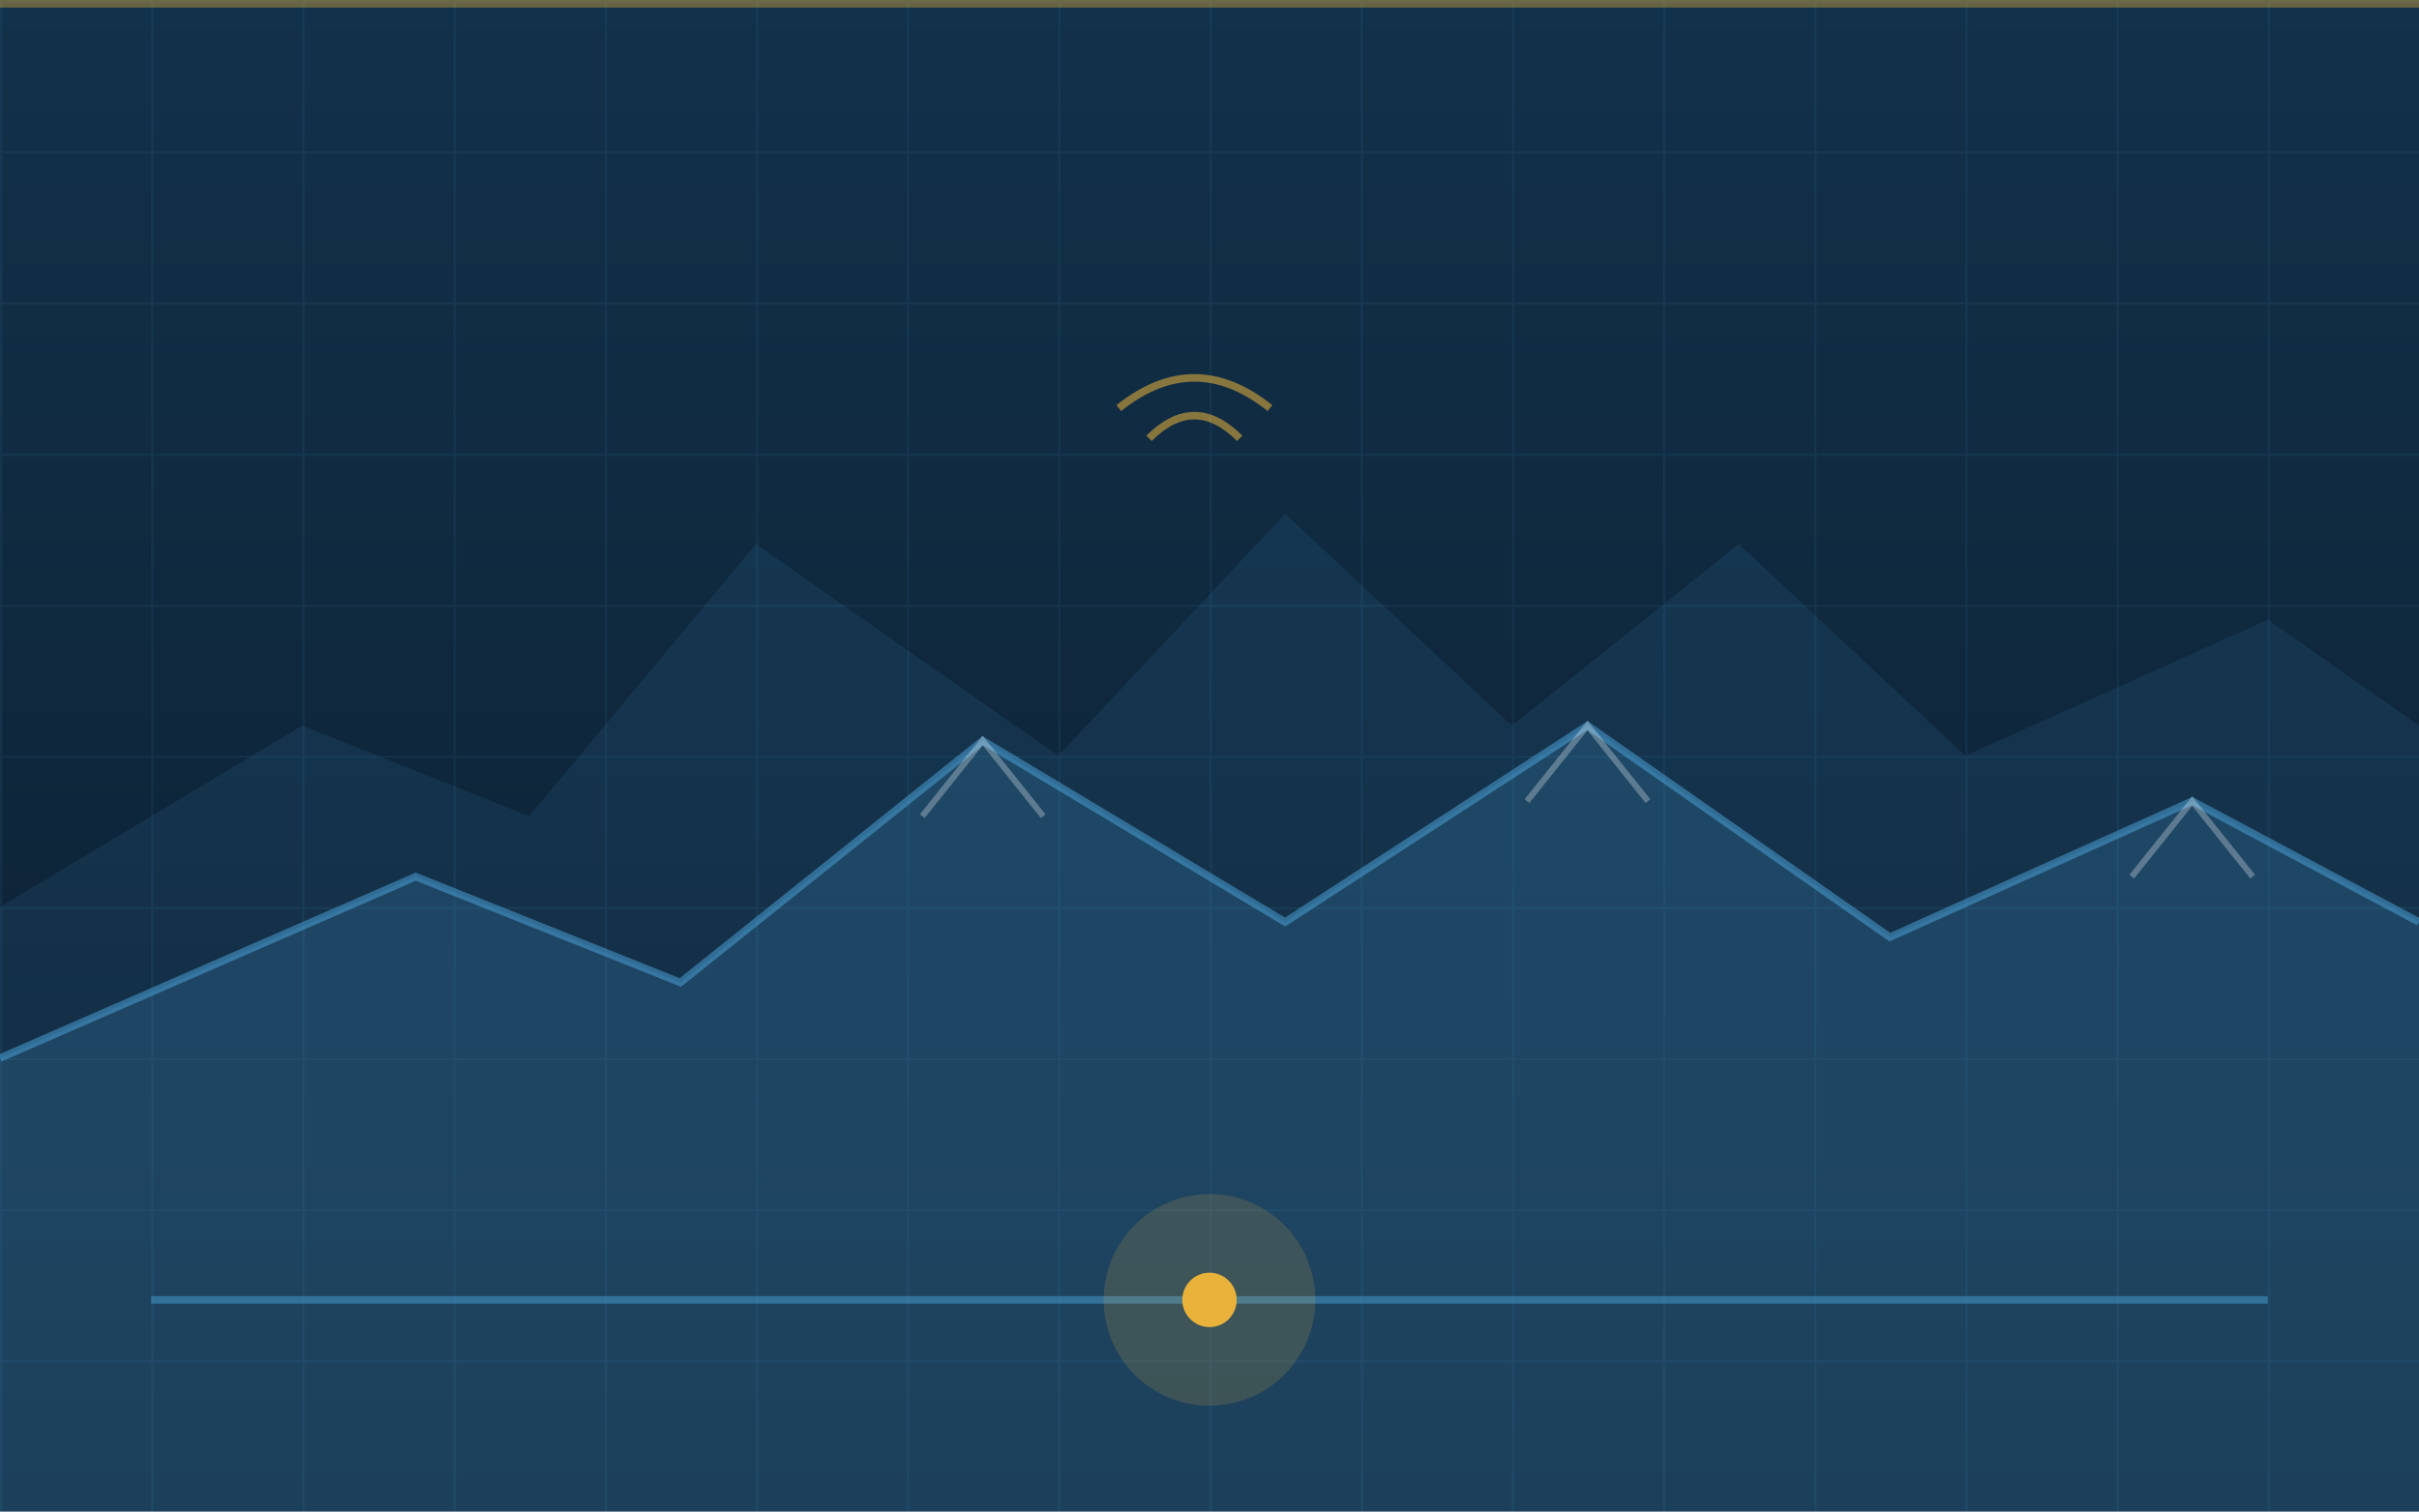
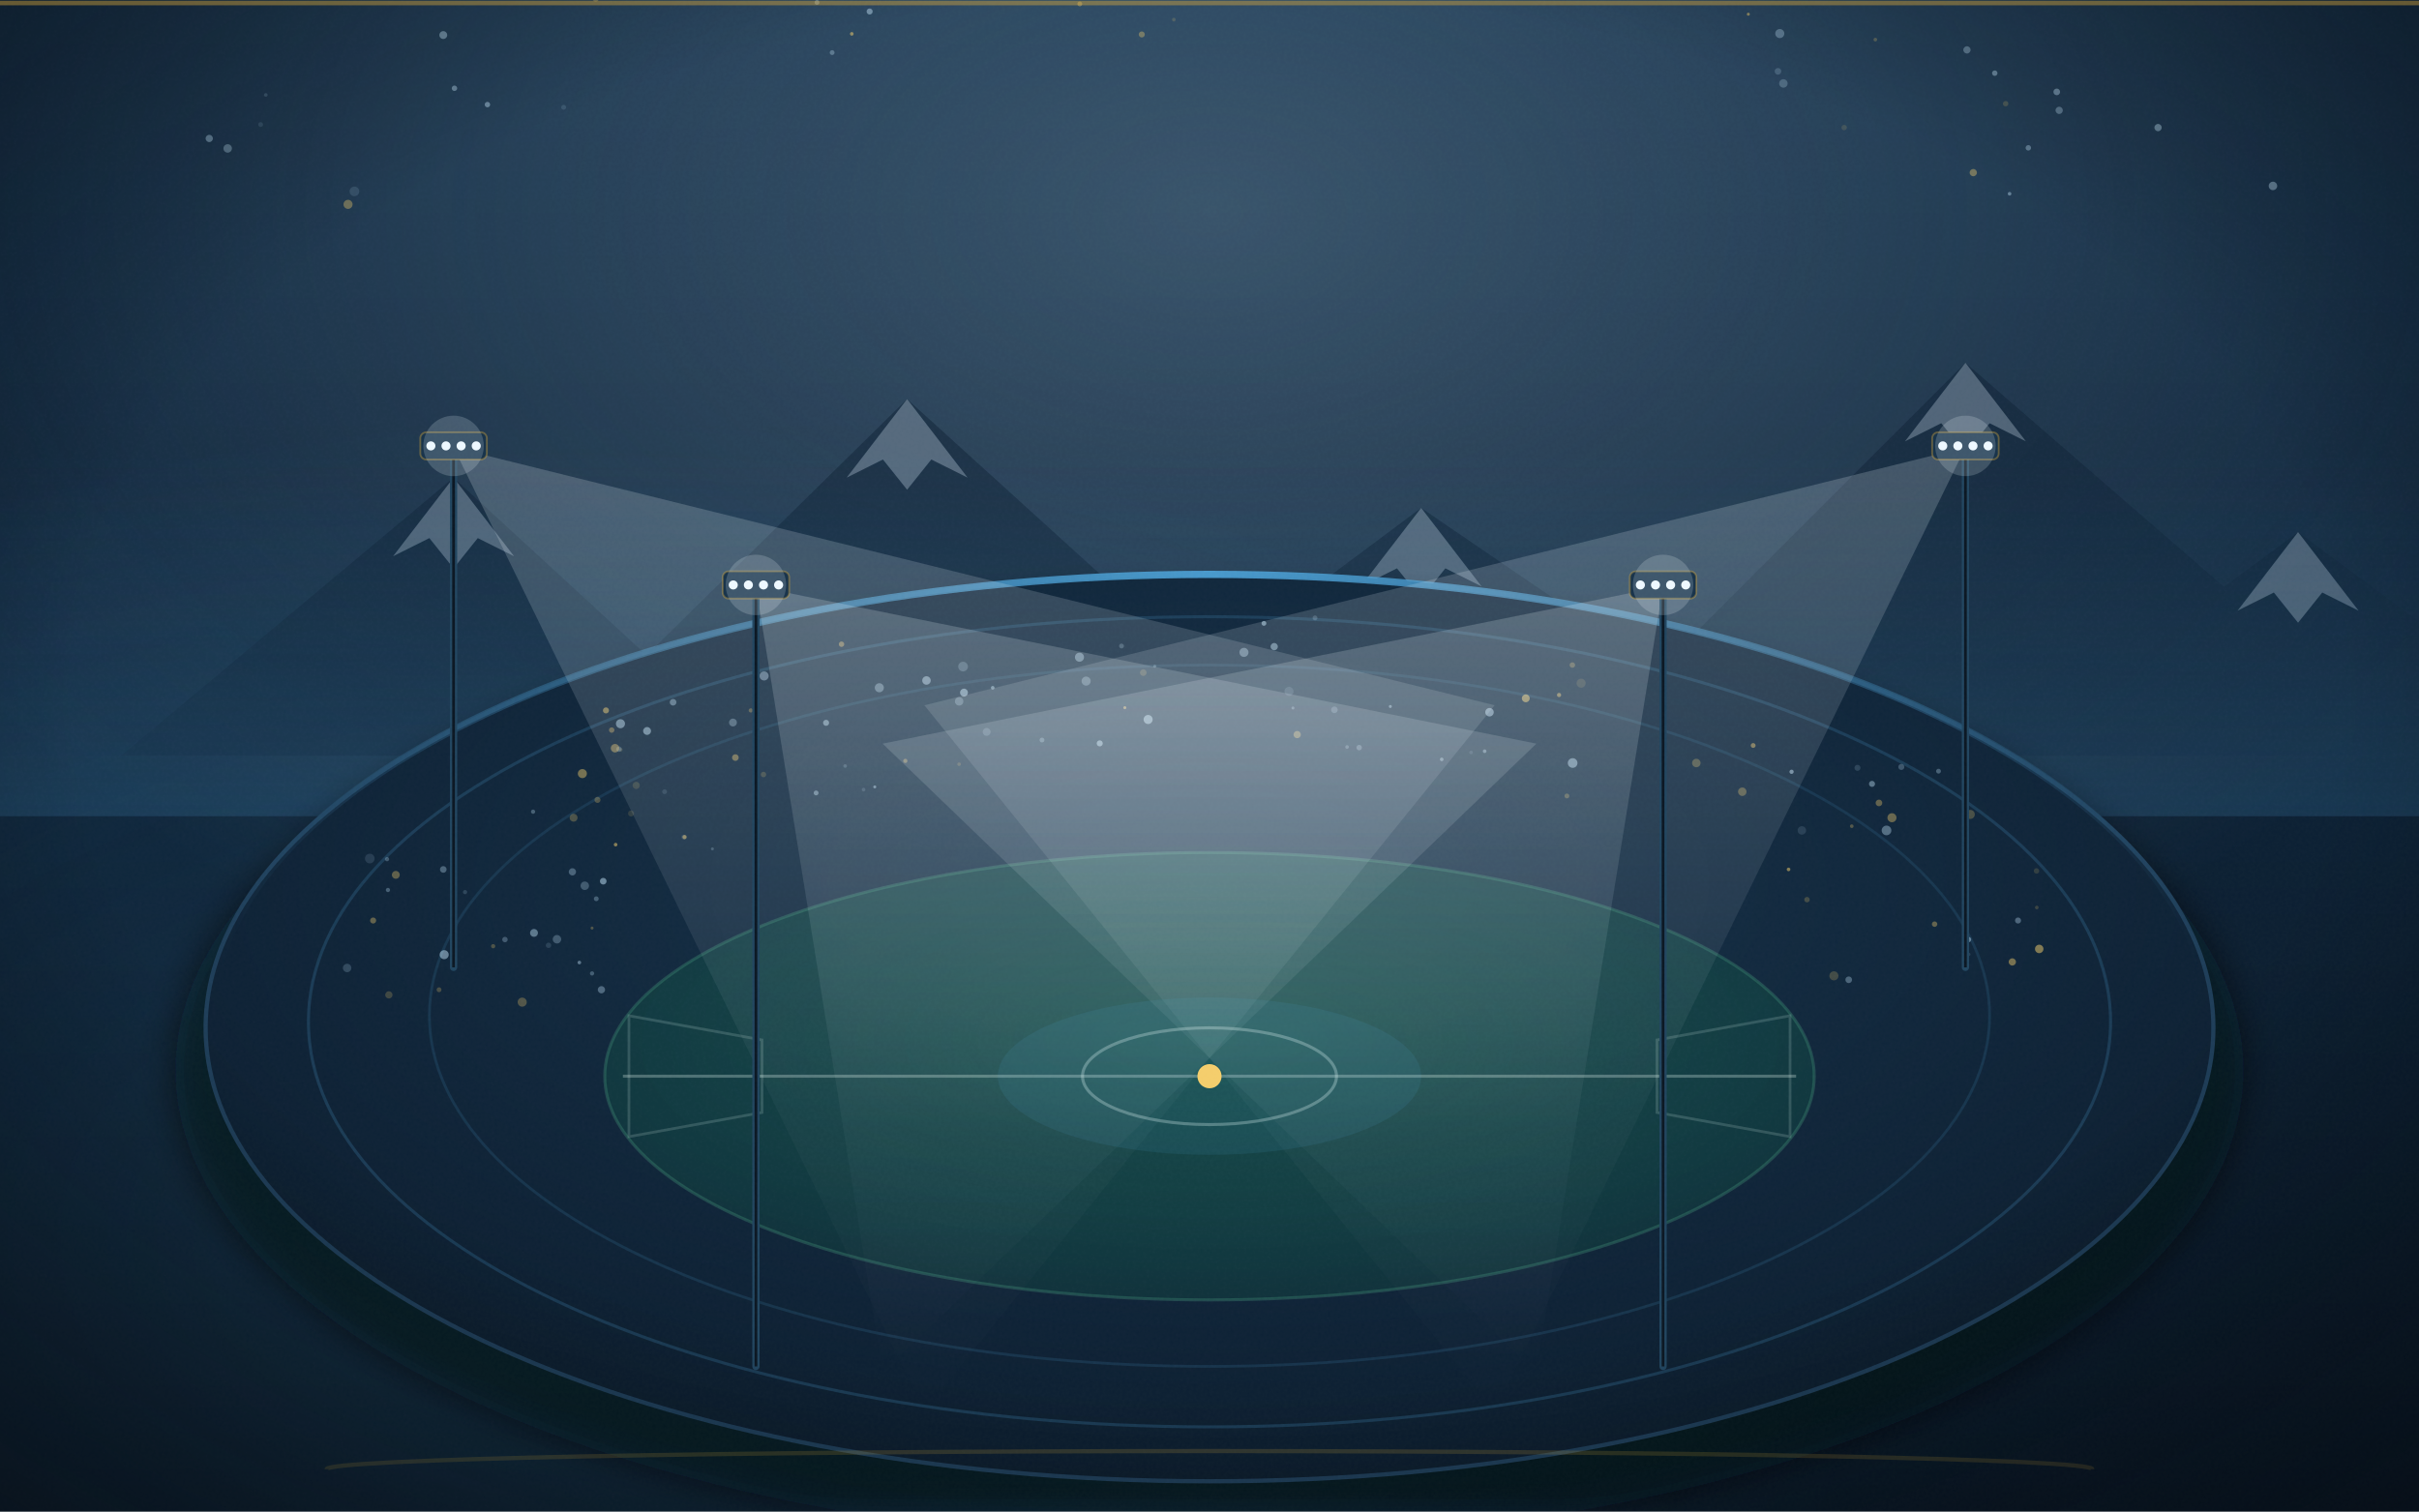
- <svg xmlns="http://www.w3.org/2000/svg" viewBox="0 0 320 200" role="img" aria-label="Visual istituzionale ispirato a L'Aquila">
+ <svg xmlns="http://www.w3.org/2000/svg" viewBox="0 0 800 500" role="img" aria-label="Visual editoriale originale ispirato all'atmosfera di uno stadio a L'Aquila" preserveAspectRatio="xMidYMid slice">
  <defs>
    <linearGradient id="sky" x1="0" y1="0" x2="0" y2="1">
-       <stop offset="0" stop-color="#12314a" />
-       <stop offset="1" stop-color="#0b1d2e" />
+       <stop offset="0" stop-color="#0e2942" />
+       <stop offset="0.45" stop-color="#0c2136" />
+       <stop offset="1" stop-color="#081726" />
    </linearGradient>
-     <pattern id="grid" width="20" height="20" patternUnits="userSpaceOnUse">
-       <path d="M 20 0 L 0 0 0 20" fill="none" stroke="#4fa9e0" stroke-opacity="0.08" stroke-width="0.6" />
-     </pattern>
+     <radialGradient id="glowA" cx="50%" cy="14%" r="60%">
+       <stop offset="0" stop-color="#bfe0f5" stop-opacity="0.24" />
+       <stop offset="1" stop-color="#bfe0f5" stop-opacity="0" />
+     </radialGradient>
+     <radialGradient id="glowB" cx="24%" cy="82%" r="55%">
+       <stop offset="0" stop-color="#4FA9E0" stop-opacity="0.12" />
+       <stop offset="1" stop-color="#4FA9E0" stop-opacity="0" />
+     </radialGradient>
+     <linearGradient id="horizonGlow" x1="0" y1="1" x2="0" y2="0">
+       <stop offset="0" stop-color="#4FA9E0" stop-opacity="0.16" />
+       <stop offset="1" stop-color="#4FA9E0" stop-opacity="0" />
+     </linearGradient>
+     <radialGradient id="bowlFill" cx="50%" cy="34%" r="72%">
+       <stop offset="0" stop-color="#16324a" />
+       <stop offset="0.7" stop-color="#0d2135" />
+       <stop offset="1" stop-color="#0a1a2a" />
+     </radialGradient>
+     <radialGradient id="pitch" cx="50%" cy="42%" r="70%">
+       <stop offset="0" stop-color="#1c6b52" stop-opacity="0.55" />
+       <stop offset="0.6" stop-color="#12594a" stop-opacity="0.42" />
+       <stop offset="1" stop-color="#0c2f34" stop-opacity="0.5" />
+     </radialGradient>
+     <linearGradient id="beamgrad" x1="0" y1="0" x2="0" y2="1">
+       <stop offset="0" stop-color="#eef8ff" stop-opacity="0.20" />
+       <stop offset="0.7" stop-color="#eef8ff" stop-opacity="0.03" />
+       <stop offset="1" stop-color="#eef8ff" stop-opacity="0" />
+     </linearGradient>
+     <linearGradient id="rim" x1="0" y1="0" x2="1" y2="0">
+       <stop offset="0" stop-color="#4FA9E0" stop-opacity="0" />
+       <stop offset="0.5" stop-color="#4FA9E0" stop-opacity="0.85" />
+       <stop offset="1" stop-color="#4FA9E0" stop-opacity="0" />
+     </linearGradient>
+     <filter id="grain">
+       <feTurbulence type="fractalNoise" baseFrequency="0.9" numOctaves="2" stitchTiles="stitch" result="n" />
+       <feColorMatrix in="n" type="matrix" values="0 0 0 0 1  0 0 0 0 1  0 0 0 0 1  0 0 0 0.5 0" />
+     </filter>
+     <filter id="soft" x="-40%" y="-40%" width="180%" height="180%">
+       <feGaussianBlur stdDeviation="6" />
+     </filter>
+     <clipPath id="frame">
+       <rect width="800" height="500" rx="0" />
+     </clipPath>
    <style>
-       @keyframes nicPulse { 0%,100% { opacity: 0.55; } 50% { opacity: 1; } }
-       .pulse { animation: nicPulse 3.4s ease-in-out infinite; }
-       @media (prefers-reduced-motion: reduce) { .pulse { animation: none; } }
+       @keyframes ed-pulse { 0%,100% { opacity:.35 } 50% { opacity:.9 } }
+       .ed-pulse { animation: ed-pulse 3.6s ease-in-out infinite; }
+       @keyframes ed-flick { 0%,100% { opacity:.85 } 50% { opacity:1 } }
+       .ed-lamp { animation: ed-flick 4.2s ease-in-out infinite; }
+       @media (prefers-reduced-motion: reduce) { .ed-pulse,.ed-lamp { animation:none } }
    </style>
  </defs>
-   <rect width="320" height="200" fill="url(#sky)" />
-   <rect width="320" height="200" fill="url(#grid)" />
-   <g fill="#4fa9e0" fill-opacity="0.10">
-     <path d="M 0 120 L 40 96 L 70 108 L 100 72 L 140 100 L 170 68 L 200 96 L 230 72 L 260 100 L 300 82 L 320 96 L 320 200 L 0 200 Z" />
+   <g clip-path="url(#frame)">
+     <rect width="800" height="500" fill="url(#sky)" />
+     <rect width="800" height="500" fill="url(#glowA)" />
+     <rect width="800" height="500" fill="url(#glowB)" />
+     <circle cx="559.9" cy="-4.4" r="0.6" fill="#bfe0f5" opacity="0.24" />
+     <circle cx="589.8" cy="27.6" r="1.4" fill="#bfe0f5" opacity="0.25" />
+     <circle cx="525.6" cy="-6.0" r="1.1" fill="#bfe0f5" opacity="0.50" />
+     <circle cx="357.1" cy="1.3" r="0.8" fill="#F4CD6B" opacity="0.35" />
+     <circle cx="86.2" cy="41.2" r="0.8" fill="#bfe0f5" opacity="0.14" />
+     <circle cx="440.1" cy="-3.4" r="1.3" fill="#bfe0f5" opacity="0.38" />
+     <circle cx="609.9" cy="42.2" r="0.9" fill="#F4CD6B" opacity="0.14" />
+     <circle cx="75.3" cy="49.1" r="1.4" fill="#bfe0f5" opacity="0.37" />
+     <circle cx="650.5" cy="16.5" r="1.2" fill="#bfe0f5" opacity="0.36" />
+     <circle cx="713.7" cy="42.2" r="1.2" fill="#bfe0f5" opacity="0.45" />
+     <circle cx="588.0" cy="23.6" r="1.1" fill="#bfe0f5" opacity="0.20" />
+     <circle cx="287.6" cy="3.8" r="1.0" fill="#bfe0f5" opacity="0.47" />
+     <circle cx="578.2" cy="4.7" r="0.5" fill="#F4CD6B" opacity="0.49" />
+     <circle cx="161.2" cy="34.6" r="0.9" fill="#bfe0f5" opacity="0.45" />
+     <circle cx="357.1" cy="-10.7" r="0.5" fill="#bfe0f5" opacity="0.35" />
+     <circle cx="197.0" cy="-0.7" r="1.2" fill="#F4CD6B" opacity="0.31" />
+     <circle cx="377.6" cy="11.4" r="1.0" fill="#F4CD6B" opacity="0.35" />
+     <circle cx="69.2" cy="45.8" r="1.2" fill="#bfe0f5" opacity="0.43" />
+     <circle cx="681.0" cy="36.5" r="1.2" fill="#bfe0f5" opacity="0.35" />
+     <circle cx="588.6" cy="11.1" r="1.5" fill="#bfe0f5" opacity="0.34" />
+     <circle cx="270.2" cy="0.8" r="0.8" fill="#bfe0f5" opacity="0.34" />
+     <circle cx="289.7" cy="-3.3" r="0.5" fill="#bfe0f5" opacity="0.22" />
+     <circle cx="751.7" cy="61.5" r="1.4" fill="#bfe0f5" opacity="0.46" />
+     <circle cx="281.7" cy="11.2" r="0.6" fill="#F4CD6B" opacity="0.51" />
+     <circle cx="115.1" cy="67.6" r="1.5" fill="#F4CD6B" opacity="0.37" />
+     <circle cx="275.2" cy="17.4" r="0.8" fill="#bfe0f5" opacity="0.32" />
+     <circle cx="87.9" cy="31.4" r="0.6" fill="#bfe0f5" opacity="0.19" />
+     <circle cx="659.7" cy="24.2" r="0.9" fill="#bfe0f5" opacity="0.44" />
+     <circle cx="670.8" cy="48.9" r="0.9" fill="#bfe0f5" opacity="0.38" />
+     <circle cx="663.3" cy="34.3" r="0.9" fill="#F4CD6B" opacity="0.19" />
+     <circle cx="680.2" cy="30.4" r="1.1" fill="#bfe0f5" opacity="0.44" />
+     <circle cx="620.2" cy="13.1" r="0.6" fill="#F4CD6B" opacity="0.26" />
+     <circle cx="388.2" cy="6.5" r="0.6" fill="#F4CD6B" opacity="0.17" />
+     <circle cx="150.3" cy="29.2" r="0.9" fill="#bfe0f5" opacity="0.43" />
+     <circle cx="652.6" cy="57.1" r="1.2" fill="#F4CD6B" opacity="0.39" />
+     <circle cx="186.4" cy="35.5" r="0.8" fill="#bfe0f5" opacity="0.14" />
+     <circle cx="664.6" cy="64.1" r="0.6" fill="#bfe0f5" opacity="0.42" />
+     <circle cx="477.3" cy="-11.4" r="1.6" fill="#F4CD6B" opacity="0.40" />
+     <circle cx="117.2" cy="63.3" r="1.6" fill="#bfe0f5" opacity="0.14" />
+     <circle cx="146.6" cy="11.6" r="1.3" fill="#bfe0f5" opacity="0.46" />
+     <g opacity="0.5">
+       <polygon points="40 250, 150 158, 250 250" fill="#0d2136" />
+       <polygon points="180 250, 300 132, 430 250" fill="#0d2136" />
+       <polygon points="360 250, 470 168, 590 250" fill="#0d2136" />
+       <polygon points="520 250, 650 120, 800 250" fill="#0d2136" />
+       <polygon points="660 250, 760 176, 860 250" fill="#0d2136" />
+       <polygon points="130 184, 150 158, 170 184, 158 178, 150 188, 142 178" fill="#dCEbF5" opacity="0.55" />
+       <polygon points="280 158, 300 132, 320 158, 308 152, 300 162, 292 152" fill="#dCEbF5" opacity="0.55" />
+       <polygon points="450 194, 470 168, 490 194, 478 188, 470 198, 462 188" fill="#dCEbF5" opacity="0.55" />
+       <polygon points="630 146, 650 120, 670 146, 658 140, 650 150, 642 140" fill="#dCEbF5" opacity="0.55" />
+       <polygon points="740 202, 760 176, 780 202, 768 196, 760 206, 752 196" fill="#dCEbF5" opacity="0.55" />
+     </g>
+     <rect x="0" y="150" width="800" height="120" fill="url(#horizonGlow)" />
+     <g filter="url(#soft)">
+       <ellipse cx="400" cy="354" rx="342" ry="156" fill="#050e18" opacity="0.6" />
+     </g>
+     <ellipse cx="400" cy="340" rx="332" ry="150" fill="url(#bowlFill)" stroke="#1d3d58" stroke-width="1.4" />
+     <g fill="none" stroke="#25506f" stroke-opacity="0.55">
+       <ellipse cx="400" cy="338" rx="298" ry="134" stroke-width="1" />
+       <ellipse cx="400" cy="336" rx="258" ry="116" stroke-width="0.9" stroke-opacity="0.4" />
+     </g>
+     <circle cx="673.5" cy="288.1" r="0.9" fill="#F4CD6B" opacity="0.15" />
+     <circle cx="189.3" cy="288.4" r="1.2" fill="#bfe0f5" opacity="0.32" />
+     <circle cx="128.0" cy="284.2" r="0.7" fill="#bfe0f5" opacity="0.28" />
+     <circle cx="269.9" cy="262.3" r="0.8" fill="#bfe0f5" opacity="0.41" />
+     <circle cx="114.8" cy="320.2" r="1.4" fill="#bfe0f5" opacity="0.20" />
+     <circle cx="189.7" cy="270.5" r="1.3" fill="#F4CD6B" opacity="0.26" />
+     <circle cx="195.8" cy="307.0" r="0.5" fill="#F4CD6B" opacity="0.28" />
+     <circle cx="290.8" cy="227.5" r="1.5" fill="#bfe0f5" opacity="0.36" />
+     <circle cx="317.2" cy="232.0" r="1.4" fill="#bfe0f5" opacity="0.28" />
+     <circle cx="326.3" cy="242.1" r="1.3" fill="#bfe0f5" opacity="0.19" />
+     <circle cx="192.6" cy="255.9" r="1.5" fill="#F4CD6B" opacity="0.44" />
+     <circle cx="621.4" cy="265.6" r="1.1" fill="#F4CD6B" opacity="0.36" />
+     <circle cx="252.5" cy="256.2" r="0.9" fill="#F4CD6B" opacity="0.19" />
+     <circle cx="520.1" cy="252.4" r="1.6" fill="#bfe0f5" opacity="0.48" />
+     <circle cx="426.3" cy="228.7" r="1.5" fill="#bfe0f5" opacity="0.14" />
+     <circle cx="612.4" cy="273.3" r="0.6" fill="#F4CD6B" opacity="0.29" />
+     <circle cx="591.5" cy="287.6" r="0.6" fill="#F4CD6B" opacity="0.51" />
+     <circle cx="515.6" cy="229.9" r="0.7" fill="#F4CD6B" opacity="0.45" />
+     <circle cx="122.3" cy="284.0" r="1.6" fill="#bfe0f5" opacity="0.13" />
+     <circle cx="614.3" cy="254.0" r="1.0" fill="#bfe0f5" opacity="0.16" />
+     <circle cx="219.8" cy="261.9" r="0.8" fill="#bfe0f5" opacity="0.13" />
+     <circle cx="205.3" cy="248.0" r="0.6" fill="#F4CD6B" opacity="0.15" />
+     <circle cx="445.5" cy="247.1" r="0.6" fill="#bfe0f5" opacity="0.26" />
+     <circle cx="278.3" cy="213.1" r="0.9" fill="#F4CD6B" opacity="0.40" />
+     <circle cx="222.6" cy="232.3" r="1.1" fill="#bfe0f5" opacity="0.39" />
+     <circle cx="289.3" cy="260.3" r="0.5" fill="#bfe0f5" opacity="0.45" />
+     <circle cx="199.5" cy="291.5" r="1.1" fill="#bfe0f5" opacity="0.51" />
+     <circle cx="273.2" cy="239.1" r="1.0" fill="#bfe0f5" opacity="0.46" />
+     <circle cx="123.4" cy="304.5" r="1.0" fill="#F4CD6B" opacity="0.36" />
+     <circle cx="492.6" cy="235.6" r="1.4" fill="#bfe0f5" opacity="0.49" />
+     <circle cx="357.0" cy="217.4" r="1.5" fill="#bfe0f5" opacity="0.41" />
+     <circle cx="651.0" cy="310.8" r="0.9" fill="#bfe0f5" opacity="0.43" />
+     <circle cx="639.8" cy="305.7" r="0.9" fill="#F4CD6B" opacity="0.36" />
+     <circle cx="561.0" cy="252.4" r="1.4" fill="#F4CD6B" opacity="0.28" />
+     <circle cx="172.7" cy="331.5" r="1.5" fill="#F4CD6B" opacity="0.29" />
+     <circle cx="153.8" cy="295.1" r="0.7" fill="#bfe0f5" opacity="0.17" />
+     <circle cx="200.4" cy="235.0" r="1.0" fill="#F4CD6B" opacity="0.48" />
+     <circle cx="299.4" cy="251.7" r="0.7" fill="#F4CD6B" opacity="0.36" />
+     <circle cx="202.3" cy="241.5" r="0.9" fill="#F4CD6B" opacity="0.34" />
+     <circle cx="193.4" cy="293.0" r="1.4" fill="#bfe0f5" opacity="0.27" />
+     <circle cx="195.8" cy="322.0" r="0.7" fill="#bfe0f5" opacity="0.29" />
+     <circle cx="372.0" cy="234.1" r="0.5" fill="#F4CD6B" opacity="0.51" />
+     <circle cx="328.3" cy="227.5" r="0.6" fill="#bfe0f5" opacity="0.46" />
+     <circle cx="203.6" cy="279.4" r="0.6" fill="#F4CD6B" opacity="0.51" />
+     <circle cx="641.1" cy="255.1" r="0.8" fill="#bfe0f5" opacity="0.31" />
+     <circle cx="176.3" cy="268.5" r="0.7" fill="#bfe0f5" opacity="0.30" />
+     <circle cx="651.6" cy="269.4" r="1.5" fill="#F4CD6B" opacity="0.25" />
+     <circle cx="317.2" cy="252.8" r="0.6" fill="#F4CD6B" opacity="0.18" />
+     <circle cx="434.9" cy="204.4" r="0.8" fill="#bfe0f5" opacity="0.21" />
+     <circle cx="130.9" cy="289.4" r="1.3" fill="#F4CD6B" opacity="0.35" />
+     <circle cx="210.4" cy="259.8" r="1.2" fill="#F4CD6B" opacity="0.15" />
+     <circle cx="441.3" cy="234.8" r="1.1" fill="#bfe0f5" opacity="0.23" />
+     <circle cx="176.6" cy="308.6" r="1.3" fill="#bfe0f5" opacity="0.43" />
+     <circle cx="381.9" cy="220.4" r="0.5" fill="#bfe0f5" opacity="0.25" />
+     <circle cx="252.7" cy="223.6" r="1.5" fill="#bfe0f5" opacity="0.40" />
+     <circle cx="595.9" cy="274.7" r="1.4" fill="#bfe0f5" opacity="0.13" />
+     <circle cx="226.1" cy="276.9" r="0.8" fill="#bfe0f5" opacity="0.12" />
+     <circle cx="667.4" cy="304.5" r="1.0" fill="#bfe0f5" opacity="0.35" />
+     <circle cx="344.6" cy="244.8" r="0.8" fill="#bfe0f5" opacity="0.29" />
+     <circle cx="378.1" cy="222.5" r="1.1" fill="#F4CD6B" opacity="0.19" />
+     <circle cx="363.7" cy="245.9" r="1.0" fill="#bfe0f5" opacity="0.50" />
+     <circle cx="651.2" cy="315.7" r="0.5" fill="#bfe0f5" opacity="0.14" />
+     <circle cx="306.4" cy="225.1" r="1.4" fill="#bfe0f5" opacity="0.48" />
+     <circle cx="674.4" cy="313.9" r="1.4" fill="#F4CD6B" opacity="0.50" />
+     <circle cx="418.0" cy="206.2" r="0.8" fill="#bfe0f5" opacity="0.51" />
+     <circle cx="145.2" cy="327.4" r="0.8" fill="#F4CD6B" opacity="0.25" />
+     <circle cx="429.0" cy="243.0" r="1.2" fill="#F4CD6B" opacity="0.37" />
+     <circle cx="235.6" cy="280.8" r="0.5" fill="#bfe0f5" opacity="0.23" />
+     <circle cx="359.2" cy="225.3" r="1.5" fill="#bfe0f5" opacity="0.31" />
+     <circle cx="285.6" cy="261.2" r="0.6" fill="#bfe0f5" opacity="0.16" />
+     <circle cx="181.4" cy="312.7" r="0.9" fill="#bfe0f5" opacity="0.14" />
+     <circle cx="576.2" cy="261.9" r="1.4" fill="#F4CD6B" opacity="0.31" />
+     <circle cx="248.3" cy="235.0" r="0.7" fill="#F4CD6B" opacity="0.29" />
+     <circle cx="197.6" cy="264.6" r="1.0" fill="#F4CD6B" opacity="0.27" />
+     <circle cx="163.1" cy="313.0" r="0.7" fill="#F4CD6B" opacity="0.27" />
+     <circle cx="491.0" cy="248.5" r="0.6" fill="#bfe0f5" opacity="0.39" />
+     <circle cx="518.2" cy="263.3" r="0.8" fill="#F4CD6B" opacity="0.26" />
+     <circle cx="318.5" cy="220.5" r="1.6" fill="#bfe0f5" opacity="0.23" />
+     <circle cx="318.8" cy="229.1" r="1.3" fill="#bfe0f5" opacity="0.51" />
+     <circle cx="522.9" cy="226.0" r="1.5" fill="#F4CD6B" opacity="0.13" />
+     <circle cx="597.6" cy="297.6" r="0.9" fill="#F4CD6B" opacity="0.22" />
+     <circle cx="520.0" cy="220.0" r="0.9" fill="#F4CD6B" opacity="0.27" />
+     <circle cx="146.6" cy="287.6" r="1.1" fill="#bfe0f5" opacity="0.33" />
+     <circle cx="449.5" cy="247.3" r="0.9" fill="#bfe0f5" opacity="0.28" />
+     <circle cx="379.7" cy="238.0" r="1.5" fill="#bfe0f5" opacity="0.50" />
+     <circle cx="226.4" cy="276.9" r="0.7" fill="#F4CD6B" opacity="0.48" />
+     <circle cx="459.8" cy="233.7" r="0.5" fill="#bfe0f5" opacity="0.44" />
+     <circle cx="665.5" cy="318.2" r="1.2" fill="#F4CD6B" opacity="0.45" />
+     <circle cx="606.5" cy="322.8" r="1.5" fill="#F4CD6B" opacity="0.22" />
+     <circle cx="611.4" cy="324.1" r="1.1" fill="#bfe0f5" opacity="0.33" />
+     <circle cx="208.7" cy="269.1" r="1.0" fill="#F4CD6B" opacity="0.14" />
+     <circle cx="411.4" cy="215.8" r="1.5" fill="#bfe0f5" opacity="0.38" />
+     <circle cx="623.9" cy="274.7" r="1.6" fill="#bfe0f5" opacity="0.38" />
+     <circle cx="243.2" cy="250.6" r="1.1" fill="#F4CD6B" opacity="0.40" />
+     <circle cx="673.6" cy="300.2" r="0.6" fill="#F4CD6B" opacity="0.19" />
+     <circle cx="204.7" cy="247.8" r="0.9" fill="#bfe0f5" opacity="0.24" />
+     <circle cx="205.2" cy="239.4" r="1.5" fill="#bfe0f5" opacity="0.48" />
+     <circle cx="214.0" cy="241.8" r="1.3" fill="#bfe0f5" opacity="0.49" />
+     <circle cx="242.4" cy="239.0" r="1.3" fill="#bfe0f5" opacity="0.32" />
+     <circle cx="203.4" cy="247.5" r="1.4" fill="#F4CD6B" opacity="0.40" />
+     <circle cx="504.6" cy="231.0" r="1.3" fill="#F4CD6B" opacity="0.52" />
+     <circle cx="167.0" cy="310.8" r="0.9" fill="#bfe0f5" opacity="0.28" />
+     <circle cx="279.5" cy="253.4" r="0.6" fill="#bfe0f5" opacity="0.20" />
+     <circle cx="197.2" cy="297.3" r="0.8" fill="#bfe0f5" opacity="0.30" />
+     <circle cx="486.5" cy="248.9" r="0.6" fill="#bfe0f5" opacity="0.13" />
+     <circle cx="427.6" cy="234.2" r="0.5" fill="#bfe0f5" opacity="0.30" />
+     <circle cx="628.8" cy="253.7" r="1.0" fill="#bfe0f5" opacity="0.26" />
+     <circle cx="128.3" cy="294.4" r="0.7" fill="#bfe0f5" opacity="0.31" />
+     <circle cx="198.9" cy="327.4" r="1.2" fill="#bfe0f5" opacity="0.35" />
+     <circle cx="579.8" cy="246.6" r="0.8" fill="#F4CD6B" opacity="0.45" />
+     <circle cx="421.4" cy="213.9" r="1.2" fill="#bfe0f5" opacity="0.46" />
+     <circle cx="625.7" cy="270.5" r="1.5" fill="#F4CD6B" opacity="0.38" />
+     <circle cx="146.9" cy="315.8" r="1.5" fill="#bfe0f5" opacity="0.49" />
+     <circle cx="128.6" cy="329.1" r="1.2" fill="#F4CD6B" opacity="0.21" />
+     <circle cx="191.6" cy="318.4" r="0.6" fill="#bfe0f5" opacity="0.42" />
+     <circle cx="619.1" cy="259.3" r="1.0" fill="#bfe0f5" opacity="0.42" />
+     <circle cx="476.8" cy="251.2" r="0.6" fill="#bfe0f5" opacity="0.39" />
+     <circle cx="592.5" cy="255.3" r="0.7" fill="#bfe0f5" opacity="0.50" />
+     <circle cx="184.2" cy="310.7" r="1.4" fill="#bfe0f5" opacity="0.27" />
+     <circle cx="370.9" cy="213.7" r="0.8" fill="#bfe0f5" opacity="0.24" />
+     <path d="M 70 338 A 330 148 0 0 1 730 338" fill="none" stroke="url(#rim)" stroke-width="2.4" />
+     <path d="M 108 486 A 292 6 0 0 1 692 486" fill="none" stroke="#E8B23A" stroke-opacity="0.18" stroke-width="1.4" />
+     <ellipse cx="400" cy="356" rx="200" ry="74" fill="url(#pitch)" stroke="#3f8f76" stroke-opacity="0.35" stroke-width="1" />
+     <line x1="206" y1="356" x2="594" y2="356" stroke="#eafaf3" stroke-opacity="0.28" stroke-width="1" />
+     <ellipse cx="400" cy="356" rx="42" ry="16" fill="none" stroke="#eafaf3" stroke-opacity="0.3" stroke-width="1" />
+     <circle cx="400" cy="356" r="2" fill="#eafaf3" fill-opacity="0.4" />
+     <path d="M 208 336 L 252 344 L 252 368 L 208 376 Z" fill="none" stroke="#eafaf3" stroke-opacity="0.16" stroke-width="0.9" />
+     <path d="M 592 336 L 548 344 L 548 368 L 592 376 Z" fill="none" stroke="#eafaf3" stroke-opacity="0.16" stroke-width="0.9" />
+     <g style="mix-blend-mode:screen">
+       <polygon points="150 148, 305.7 466.7, 494.3 233.3" fill="url(#beamgrad)" />
+       <polygon points="650 148, 305.7 233.3, 494.3 466.7" fill="url(#beamgrad)" />
+       <polygon points="250 194, 291.9 454.0, 508.1 246.0" fill="url(#beamgrad)" />
+       <polygon points="550 194, 291.9 246.0, 508.1 454.0" fill="url(#beamgrad)" />
+     </g>
+     <g class="ed-lamp">
+       <line x1="150" y1="320" x2="150" y2="150" stroke="#20455f" stroke-width="2.4" stroke-linecap="round" />
+       <line x1="150" y1="320" x2="150" y2="150" stroke="#0a1622" stroke-width="0.9" />
+       <rect x="139" y="143" width="22" height="9" rx="2" fill="#16324a" stroke="#E8B23A" stroke-opacity="0.35" stroke-width="0.6" />
+       <circle cx="142.5" cy="147.5" r="1.5" fill="#eef8ff" />
+       <circle cx="147.5" cy="147.5" r="1.5" fill="#eef8ff" />
+       <circle cx="152.5" cy="147.5" r="1.5" fill="#eef8ff" />
+       <circle cx="157.5" cy="147.5" r="1.5" fill="#eef8ff" />
+       <circle cx="150" cy="147.5" r="10" fill="#eef8ff" opacity="0.18" />
+       <line x1="650" y1="320" x2="650" y2="150" stroke="#20455f" stroke-width="2.4" stroke-linecap="round" />
+       <line x1="650" y1="320" x2="650" y2="150" stroke="#0a1622" stroke-width="0.9" />
+       <rect x="639" y="143" width="22" height="9" rx="2" fill="#16324a" stroke="#E8B23A" stroke-opacity="0.35" stroke-width="0.6" />
+       <circle cx="642.5" cy="147.5" r="1.5" fill="#eef8ff" />
+       <circle cx="647.5" cy="147.5" r="1.5" fill="#eef8ff" />
+       <circle cx="652.5" cy="147.5" r="1.5" fill="#eef8ff" />
+       <circle cx="657.5" cy="147.5" r="1.5" fill="#eef8ff" />
+       <circle cx="650" cy="147.5" r="10" fill="#eef8ff" opacity="0.18" />
+       <line x1="250" y1="452" x2="250" y2="196" stroke="#20455f" stroke-width="2.4" stroke-linecap="round" />
+       <line x1="250" y1="452" x2="250" y2="196" stroke="#0a1622" stroke-width="0.9" />
+       <rect x="239" y="189" width="22" height="9" rx="2" fill="#16324a" stroke="#E8B23A" stroke-opacity="0.35" stroke-width="0.6" />
+       <circle cx="242.5" cy="193.5" r="1.5" fill="#eef8ff" />
+       <circle cx="247.5" cy="193.5" r="1.5" fill="#eef8ff" />
+       <circle cx="252.5" cy="193.5" r="1.5" fill="#eef8ff" />
+       <circle cx="257.5" cy="193.5" r="1.5" fill="#eef8ff" />
+       <circle cx="250" cy="193.5" r="10" fill="#eef8ff" opacity="0.18" />
+       <line x1="550" y1="452" x2="550" y2="196" stroke="#20455f" stroke-width="2.4" stroke-linecap="round" />
+       <line x1="550" y1="452" x2="550" y2="196" stroke="#0a1622" stroke-width="0.9" />
+       <rect x="539" y="189" width="22" height="9" rx="2" fill="#16324a" stroke="#E8B23A" stroke-opacity="0.35" stroke-width="0.6" />
+       <circle cx="542.5" cy="193.5" r="1.5" fill="#eef8ff" />
+       <circle cx="547.5" cy="193.5" r="1.5" fill="#eef8ff" />
+       <circle cx="552.5" cy="193.5" r="1.5" fill="#eef8ff" />
+       <circle cx="557.5" cy="193.5" r="1.5" fill="#eef8ff" />
+       <circle cx="550" cy="193.5" r="10" fill="#eef8ff" opacity="0.18" />
+     </g>
+     <ellipse cx="400" cy="356" rx="70" ry="26" fill="#4FA9E0" opacity="0.10" />
+     <circle cx="400" cy="356" r="4" fill="#F4CD6B" class="ed-pulse" />
+     <rect width="800" height="500" filter="url(#grain)" opacity="0.05" />
+     <rect x="0" y="0" width="800" height="500" fill="url(#vig)" />
  </g>
-   <g fill="#4fa9e0" fill-opacity="0.18">
-     <path d="M 0 140 L 55 116 L 90 130 L 130 98 L 170 122 L 210 96 L 250 124 L 290 106 L 320 122 L 320 200 L 0 200 Z" />
-   </g>
-   <g fill="none" stroke="#4fa9e0" stroke-opacity="0.5" stroke-width="1">
-     <path d="M 0 140 L 55 116 L 90 130 L 130 98 L 170 122 L 210 96 L 250 124 L 290 106 L 320 122" />
-   </g>
-   <g fill="none" stroke="#ffffff" stroke-opacity="0.28" stroke-width="0.8">
-     <path d="M 122 108 L 130 98 L 138 108" />
-     <path d="M 202 106 L 210 96 L 218 106" />
-     <path d="M 282 116 L 290 106 L 298 116" />
-   </g>
-   <line x1="20" y1="172" x2="300" y2="172" stroke="#4fa9e0" stroke-opacity="0.45" stroke-width="1" />
-   <circle cx="160" cy="172" r="3.6" fill="#E8B23A" class="pulse" />
-   <circle cx="160" cy="172" r="14" fill="#E8B23A" fill-opacity="0.16" />
-   <g stroke="#E8B23A" stroke-opacity="0.55" stroke-width="1" fill="none">
-     <path d="M 148 54 Q 158 46 168 54" />
-     <path d="M 152 58 Q 158 52 164 58" />
-   </g>
-   <line x1="0" y1="0.5" x2="320" y2="0.5" stroke="#E8B23A" stroke-opacity="0.4" stroke-width="1" />
+   <defs>
+     <radialGradient id="vig" cx="50%" cy="46%" r="75%">
+       <stop offset="0.62" stop-color="#000" stop-opacity="0" />
+       <stop offset="1" stop-color="#04070c" stop-opacity="0.55" />
+     </radialGradient>
+   </defs>
+   <line x1="0" y1="1" x2="800" y2="1" stroke="#E8B23A" stroke-opacity="0.4" stroke-width="1.5" />
</svg>
